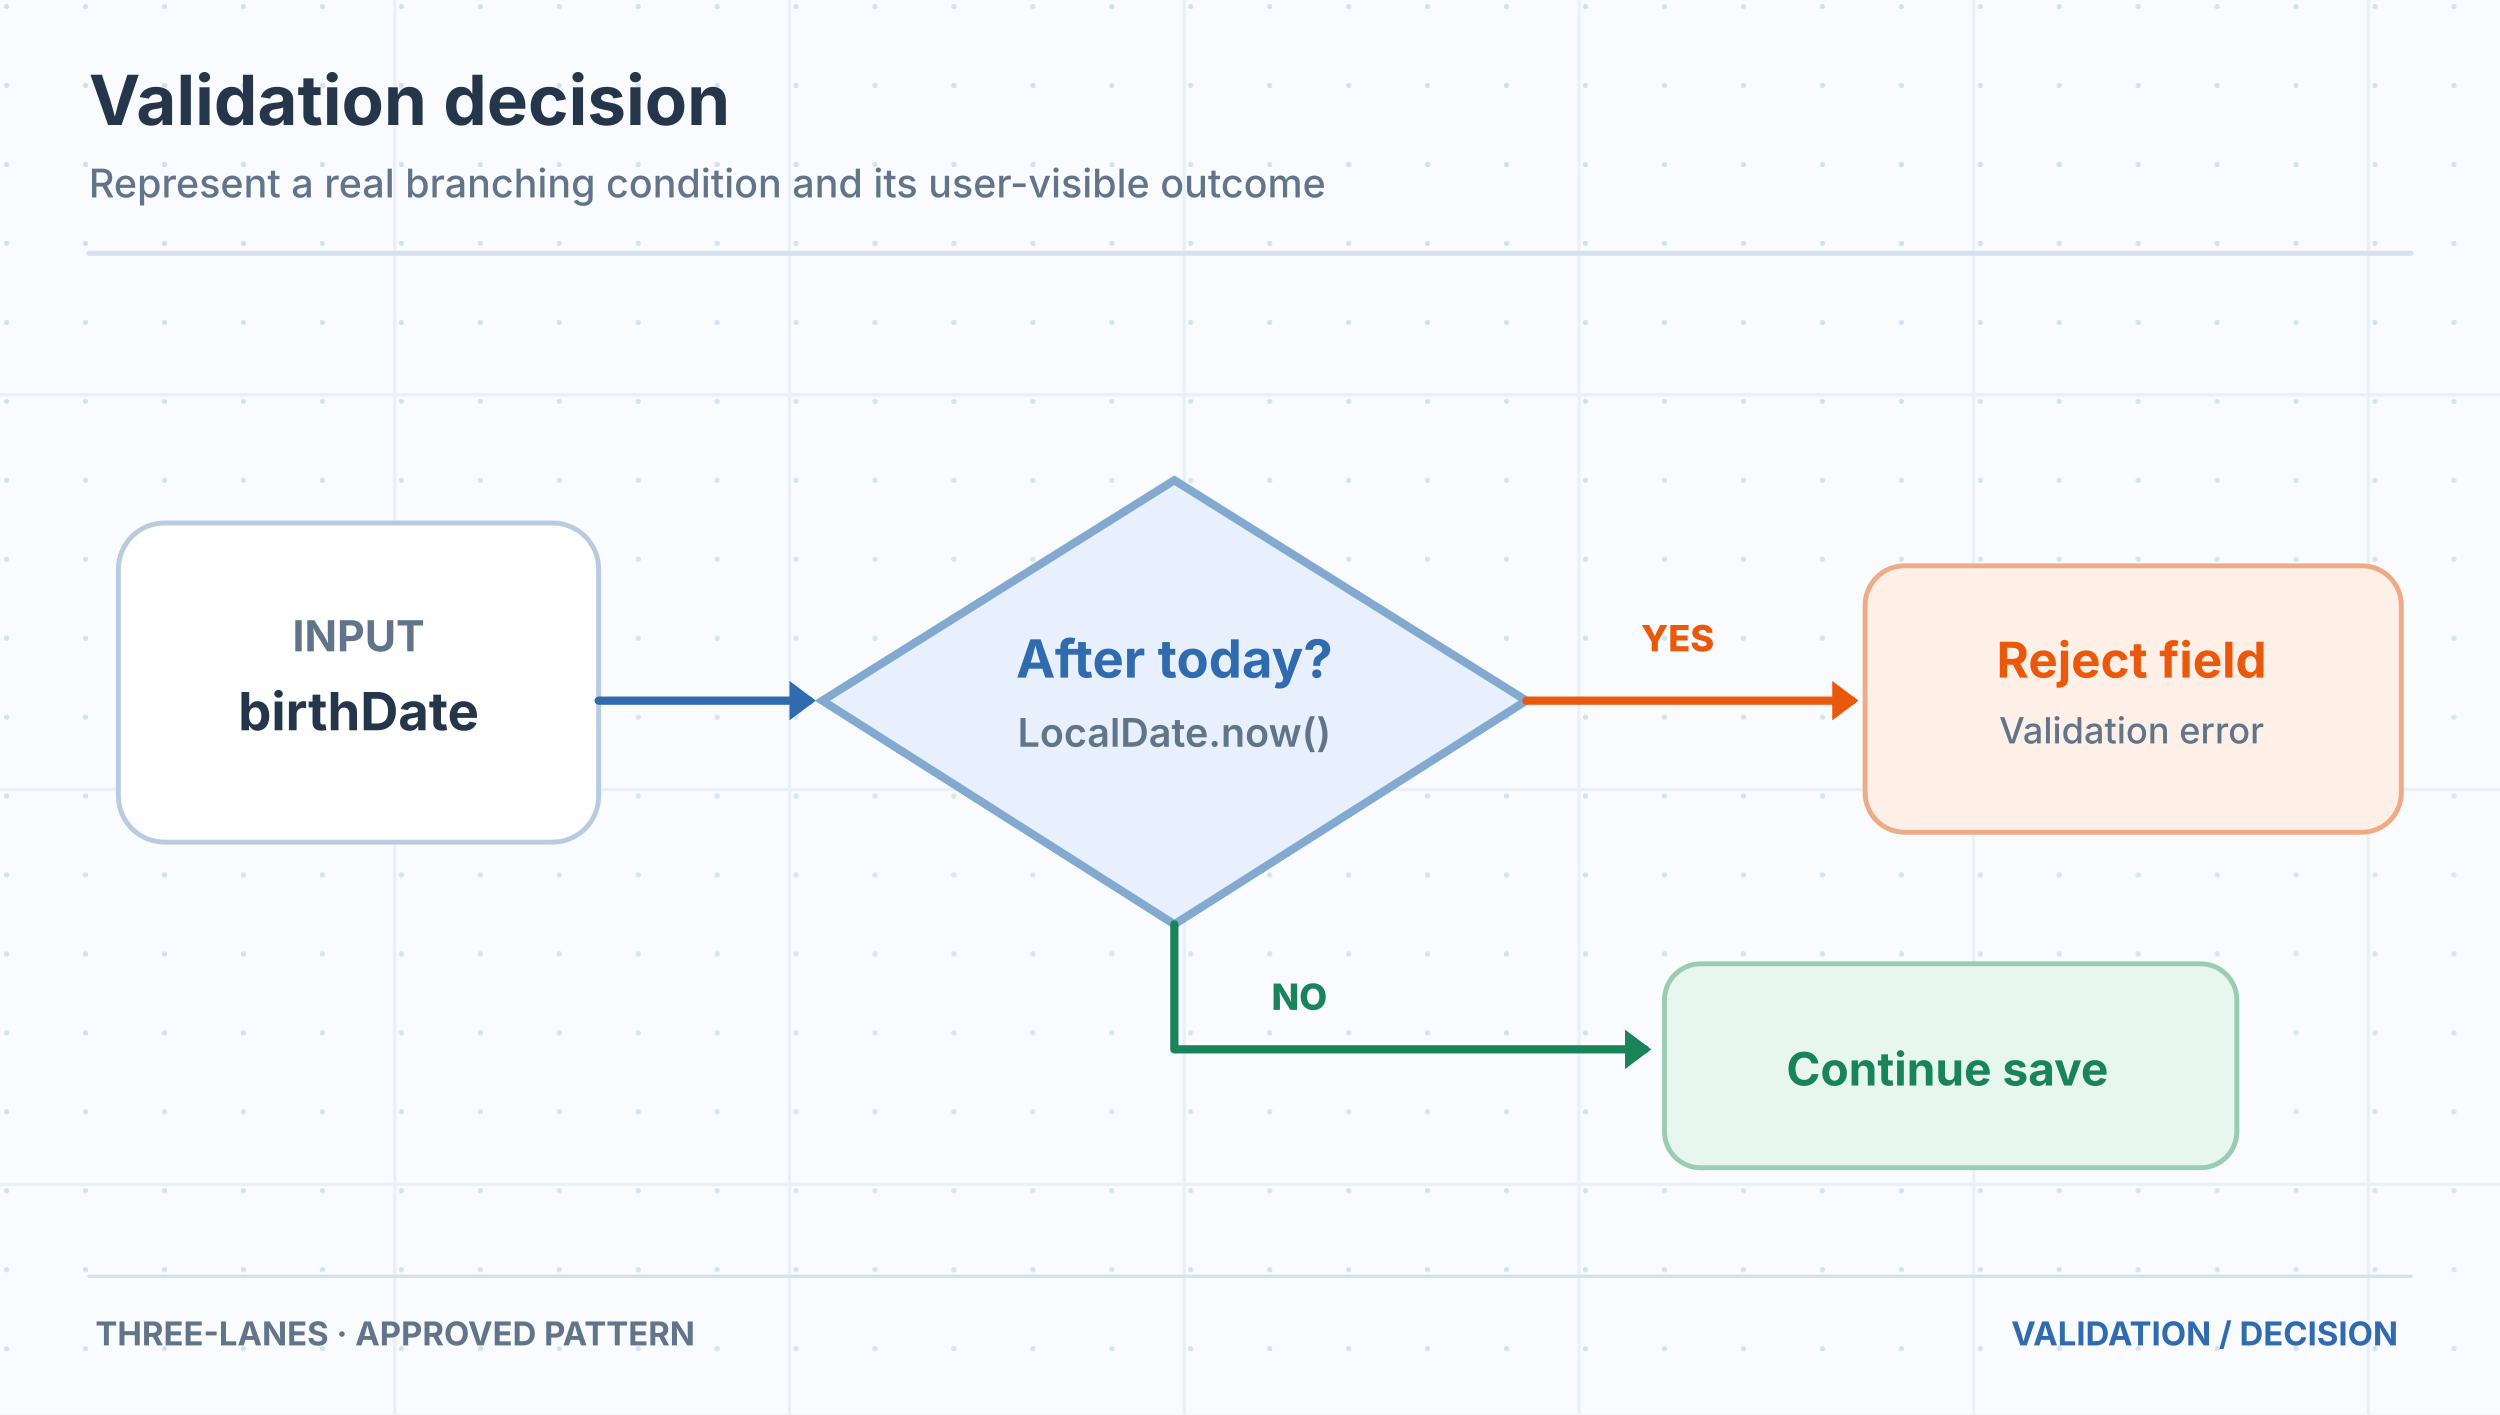
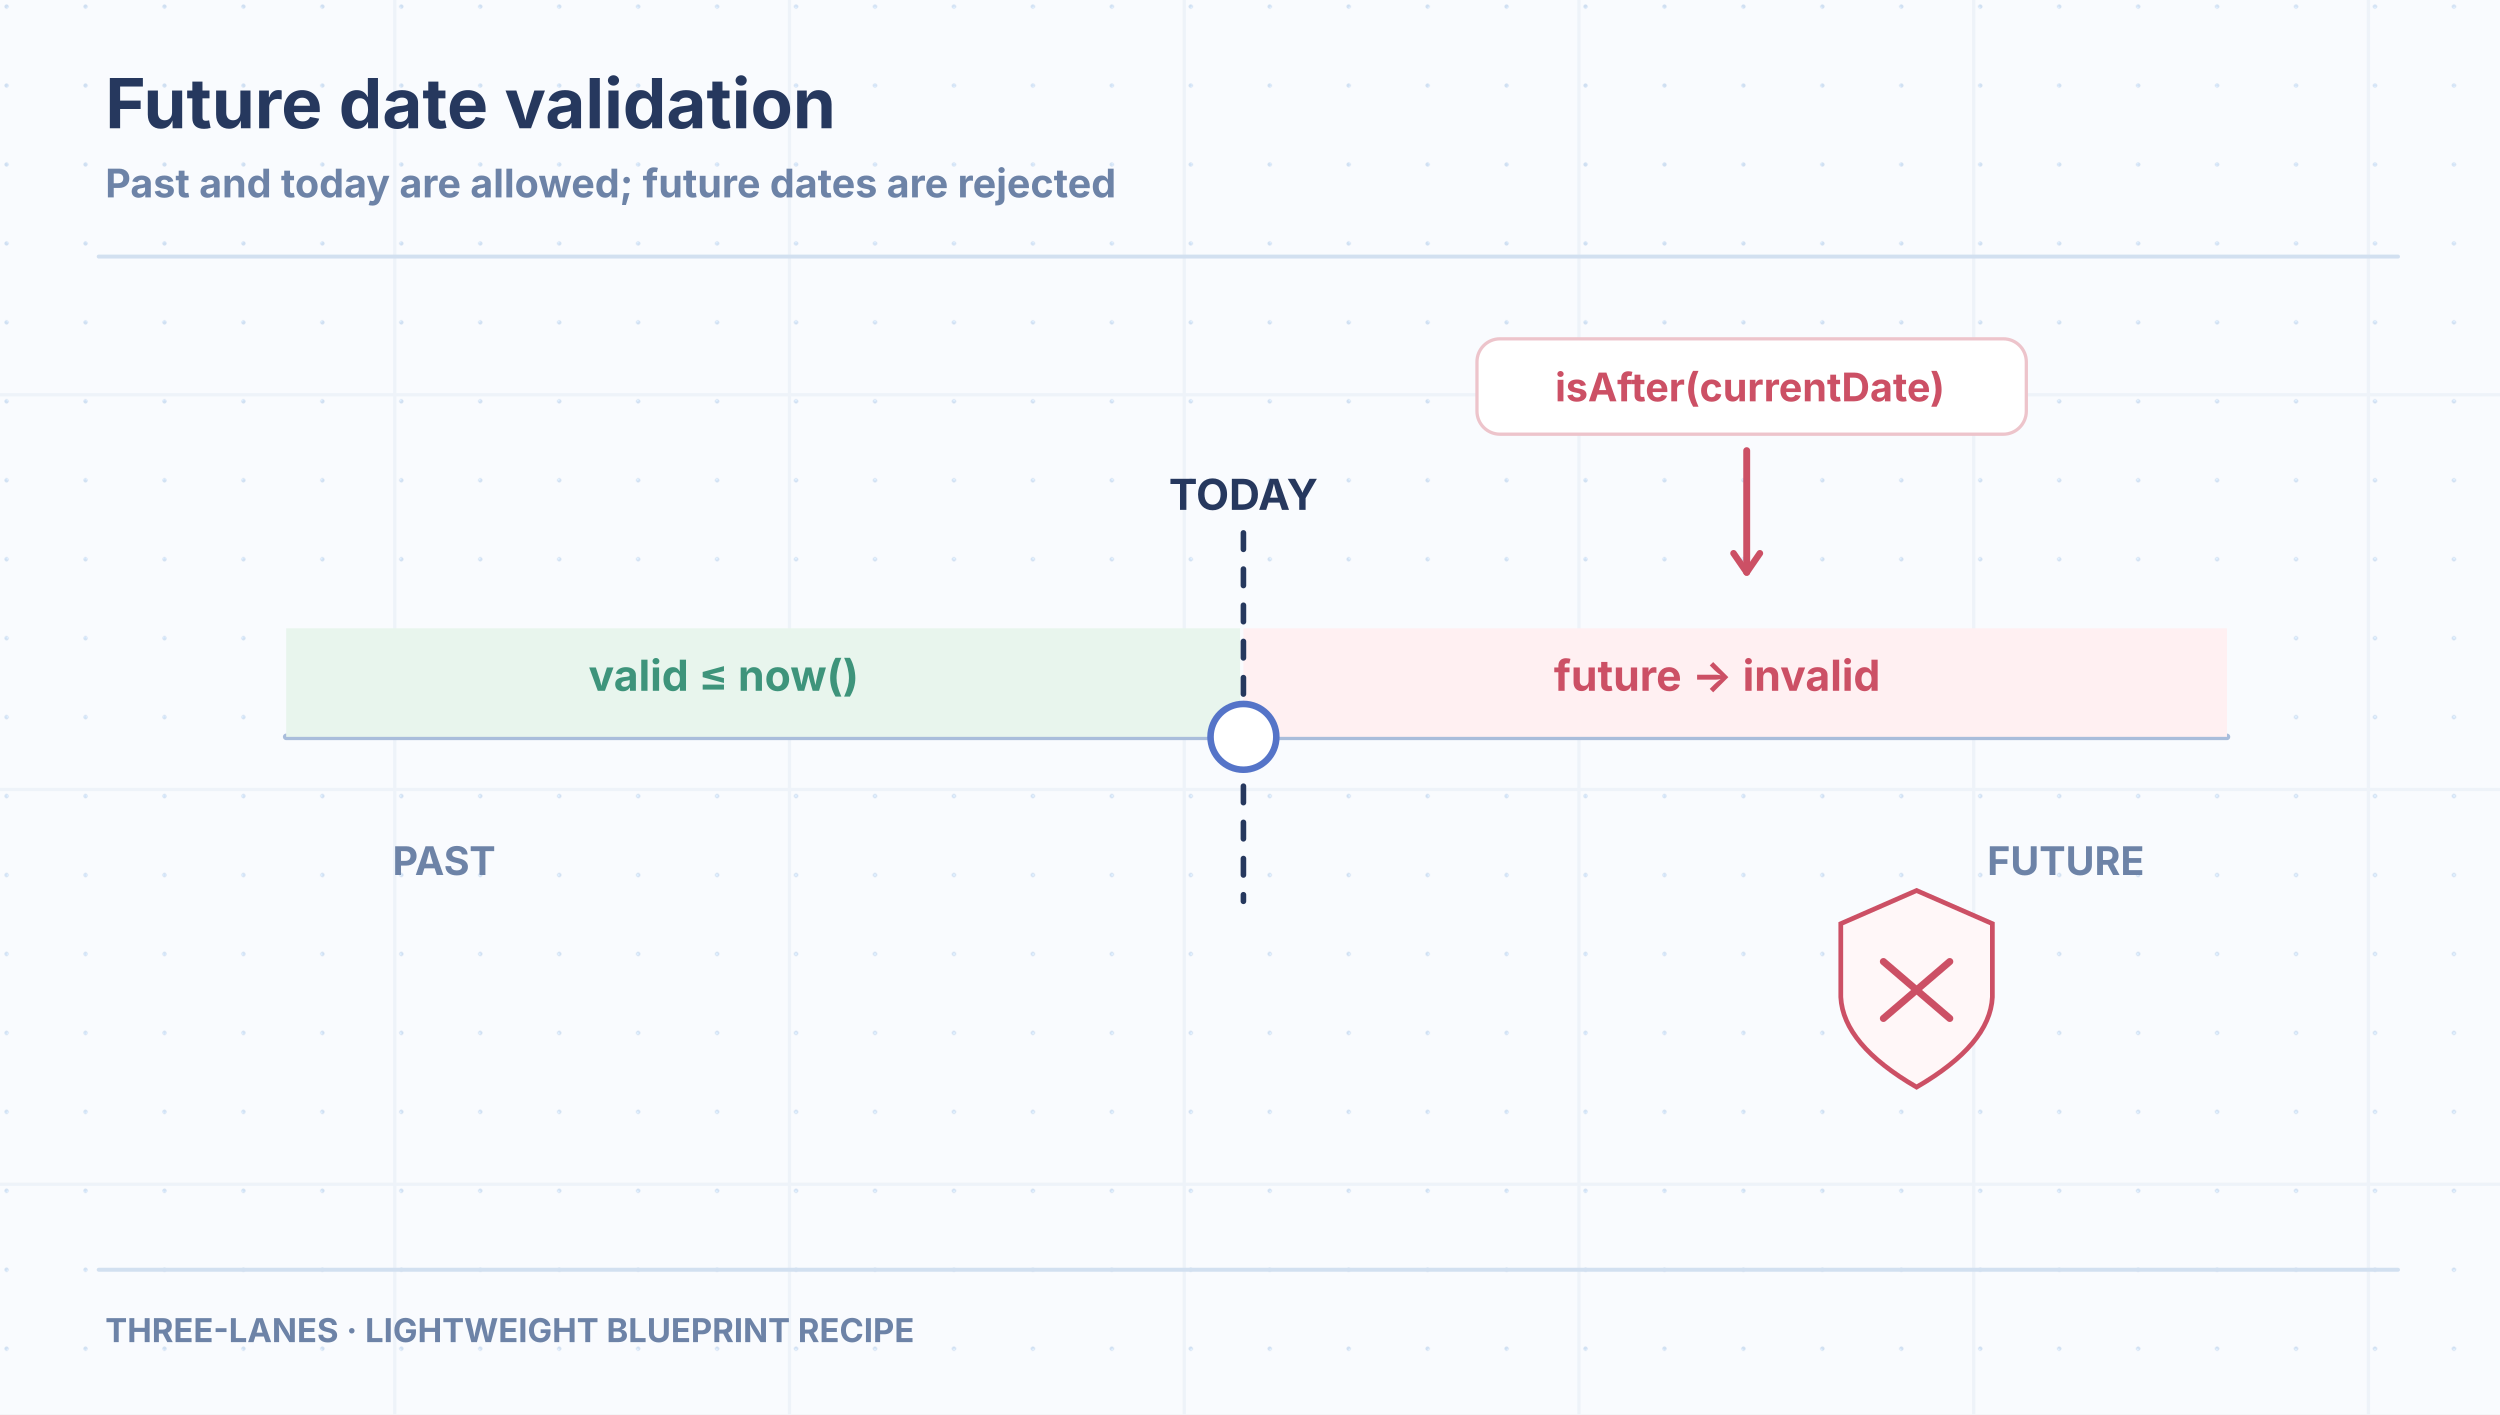
<svg xmlns="http://www.w3.org/2000/svg" viewBox="0 0 760 430" width="760" height="430" role="img" aria-labelledby="validation-decision-title validation-decision-desc" data-tl-diagram-type="validation-decision" data-design-version="1" preserveAspectRatio="xMidYMid meet">
  <defs>
    <pattern id="dots" width="24" height="24" patternUnits="userSpaceOnUse">
-       <circle cx="2" cy="2" r="0.8" fill="#D2E0EC" />
+       <circle cx="2" cy="2" r=".65" fill="#CFDFF1" />
    </pattern>
-     <marker id="tip" viewBox="0 0 8 8" refX="7" refY="4" markerWidth="7" markerHeight="7" orient="auto">
-       <path d="M0 0L8 4L0 8Z" fill="#306BAF" />
-     </marker>
  </defs>
  <rect width="760" height="430" fill="#F9FBFE" />
  <rect width="760" height="430" fill="url(#dots)" />
-   <path d="M0 120H760M0 240H760M0 360H760M120 0V430M240 0V430M360 0V430M480 0V430M600 0V430M720 0V430" stroke="#E9F0F8" stroke-width="1" />
-   <g font-family="-apple-system,BlinkMacSystemFont,'SF Pro Text',Inter,'Helvetica Neue',Arial,sans-serif" font-size="13">
-     <text x="27" y="38" fill="#26364A" font-size="21" font-weight="750" text-anchor="start">Validation decision</text>
-     <text x="27" y="60" fill="#61748A" font-size="12" font-weight="500" text-anchor="start">Represent a real branching condition and its user-visible outcome</text>
-     <path d="M27 77H733" fill="none" stroke="#D5E1ED" stroke-width="1.5" stroke-linecap="round" stroke-linejoin="round" />
-     <rect x="36" y="159" width="146" height="97" rx="14" fill="#FFFFFF" stroke="#B9CCDF" stroke-width="1.5" />
-     <text x="109" y="198" fill="#61748A" font-size="13" font-weight="750" text-anchor="middle">INPUT</text>
-     <text x="109" y="222" fill="#26364A" font-size="16" font-weight="720" text-anchor="middle">birthDate</text>
-     <path d="M357 146L464 213L357 281L250 213Z" fill="#E7F0FC" stroke="#83A9D0" stroke-width="2.5" />
-     <text x="357" y="206" fill="#306BAF" font-size="16" font-weight="750" text-anchor="middle">After today?</text>
-     <text x="357" y="227" fill="#61748A" font-size="12" font-weight="600" text-anchor="middle">LocalDate.now()</text>
-     <path d="M182 213H246" fill="none" stroke="#306BAF" stroke-width="2.5" stroke-linecap="round" stroke-linejoin="round" />
-     <path d="M240 207l8 6-8 6z" fill="#306BAF" />
-     <path d="M464 213H563" fill="none" stroke="#EA580C" stroke-width="2.5" stroke-linecap="round" stroke-linejoin="round" />
-     <path d="M557 207l8 6-8 6z" fill="#EA580C" />
-     <text x="510" y="198" fill="#EA580C" font-size="11" font-weight="800" text-anchor="middle">YES</text>
-     <rect x="567" y="172" width="163" height="81" rx="12" fill="#FFF0E7" stroke="#EDAC85" stroke-width="1.5" />
-     <text x="648" y="206" fill="#EA580C" font-size="15" font-weight="750" text-anchor="middle">Reject field</text>
-     <text x="648" y="226" fill="#61748A" font-size="11" font-weight="550" text-anchor="middle">Validation error</text>
-     <path d="M357 281V319H500" fill="none" stroke="#198359" stroke-width="2.5" stroke-linecap="round" stroke-linejoin="round" />
-     <path d="M494 313l8 6-8 6z" fill="#198359" />
-     <text x="395" y="307" fill="#198359" font-size="11" font-weight="800" text-anchor="middle">NO</text>
-     <rect x="506" y="293" width="174" height="62" rx="11" fill="#E7F7F0" stroke="#9ACBB3" stroke-width="1.5" />
-     <text x="592" y="330" fill="#198359" font-size="14" font-weight="750" text-anchor="middle">Continue save</text>
-     <path d="M27 388H733" fill="none" stroke="#D5E1ED" stroke-width="1" stroke-linecap="round" stroke-linejoin="round" />
-     <text x="29" y="409" fill="#61748A" font-size="10" font-weight="700" text-anchor="start">THREE-LANES · APPROVED PATTERN</text>
-     <text x="729" y="409" fill="#306BAF" font-size="10" font-weight="700" text-anchor="end">VALIDATION / DECISION</text>
+   <path d="M0 120H760M0 240H760M0 360H760M120 0V430M240 0V430M360 0V430M480 0V430M600 0V430M720 0V430" stroke="#EEF3F9" stroke-width="1" />
+   <g font-family="-apple-system,BlinkMacSystemFont,Inter,Arial,sans-serif" data-motif="illustration-main">
+     <text x="32" y="39" text-anchor="start" fill="#26385E" font-size="21" font-weight="650">Future date validation</text>
+     <text x="32" y="60" text-anchor="start" fill="#6D83A7" font-size="12" font-weight="650">Past and today are allowed; future dates are rejected</text>
+     <path d="M30 78H729" fill="none" stroke="#d2e0f0" stroke-width="1.2" stroke-linecap="round" stroke-linejoin="round" />
+     <path d="M87 224H677" fill="none" stroke="#a9bddb" stroke-width="2" stroke-linecap="round" stroke-linejoin="round" />
+     <rect x="87" y="191" width="290" height="33" rx="0" fill="#e8f5ed" stroke="none" stroke-width="0" />
+     <rect x="378" y="191" width="299" height="33" rx="0" fill="#fff0f2" stroke="none" stroke-width="0" />
+     <path d="M378 162V274" fill="none" stroke="#26385E" stroke-width="1.7" stroke-linecap="round" stroke-linejoin="round" stroke-dasharray="5 6" />
+     <circle cx="378" cy="224" r="10" fill="#fff" stroke="#5574C8" stroke-width="2" />
+     <text x="378" y="155" text-anchor="middle" fill="#26385E" font-size="13" font-weight="650">TODAY</text>
+     <text x="220" y="210" text-anchor="middle" fill="#3E947B" font-size="13" font-weight="650">valid ≤ now()</text>
+     <text x="522" y="210" text-anchor="middle" fill="#CC5065" font-size="13" font-weight="650">future → invalid</text>
+     <g transform="translate(556 270) scale(0.72)">
+       <path d="M37 1L69 15V46Q68 66 37 84Q6 66 5 46V15Z" fill="#fff7f8" stroke="#CC5065" stroke-width="2" />
+       <path d="M23 31L51 55M51 31L23 55" fill="none" stroke="#CC5065" stroke-width="3" stroke-linecap="round" stroke-linejoin="round" />
+     </g>
+     <text x="135" y="266" text-anchor="middle" fill="#6D83A7" font-size="12" font-weight="650">PAST</text>
+     <text x="628" y="266" text-anchor="middle" fill="#6D83A7" font-size="12" font-weight="650">FUTURE</text>
+     <rect x="449" y="103" width="167" height="29" rx="7" fill="#fff" stroke="#edc4cb" stroke-width="1" />
+     <text x="532" y="122" text-anchor="middle" fill="#CC5065" font-size="12" font-weight="650">isAfter(currentDate)</text>
+     <path d="M531 137L531 174" fill="none" stroke="#CC5065" stroke-width="2.1" stroke-linecap="round" stroke-linejoin="round" />
+     <path d="M527.0 168.2L531 174L535.0 168.2" fill="none" stroke="#CC5065" stroke-width="2" stroke-linecap="round" stroke-linejoin="round" />
+     <path d="M30 386H729" fill="none" stroke="#d2e0f0" stroke-width="1.2" stroke-linecap="round" stroke-linejoin="round" />
+     <text x="32" y="408" text-anchor="start" fill="#6D83A7" font-size="10" font-weight="650">THREE-LANES · LIGHTWEIGHT BLUEPRINT RECIPE</text>
  </g>
</svg>
